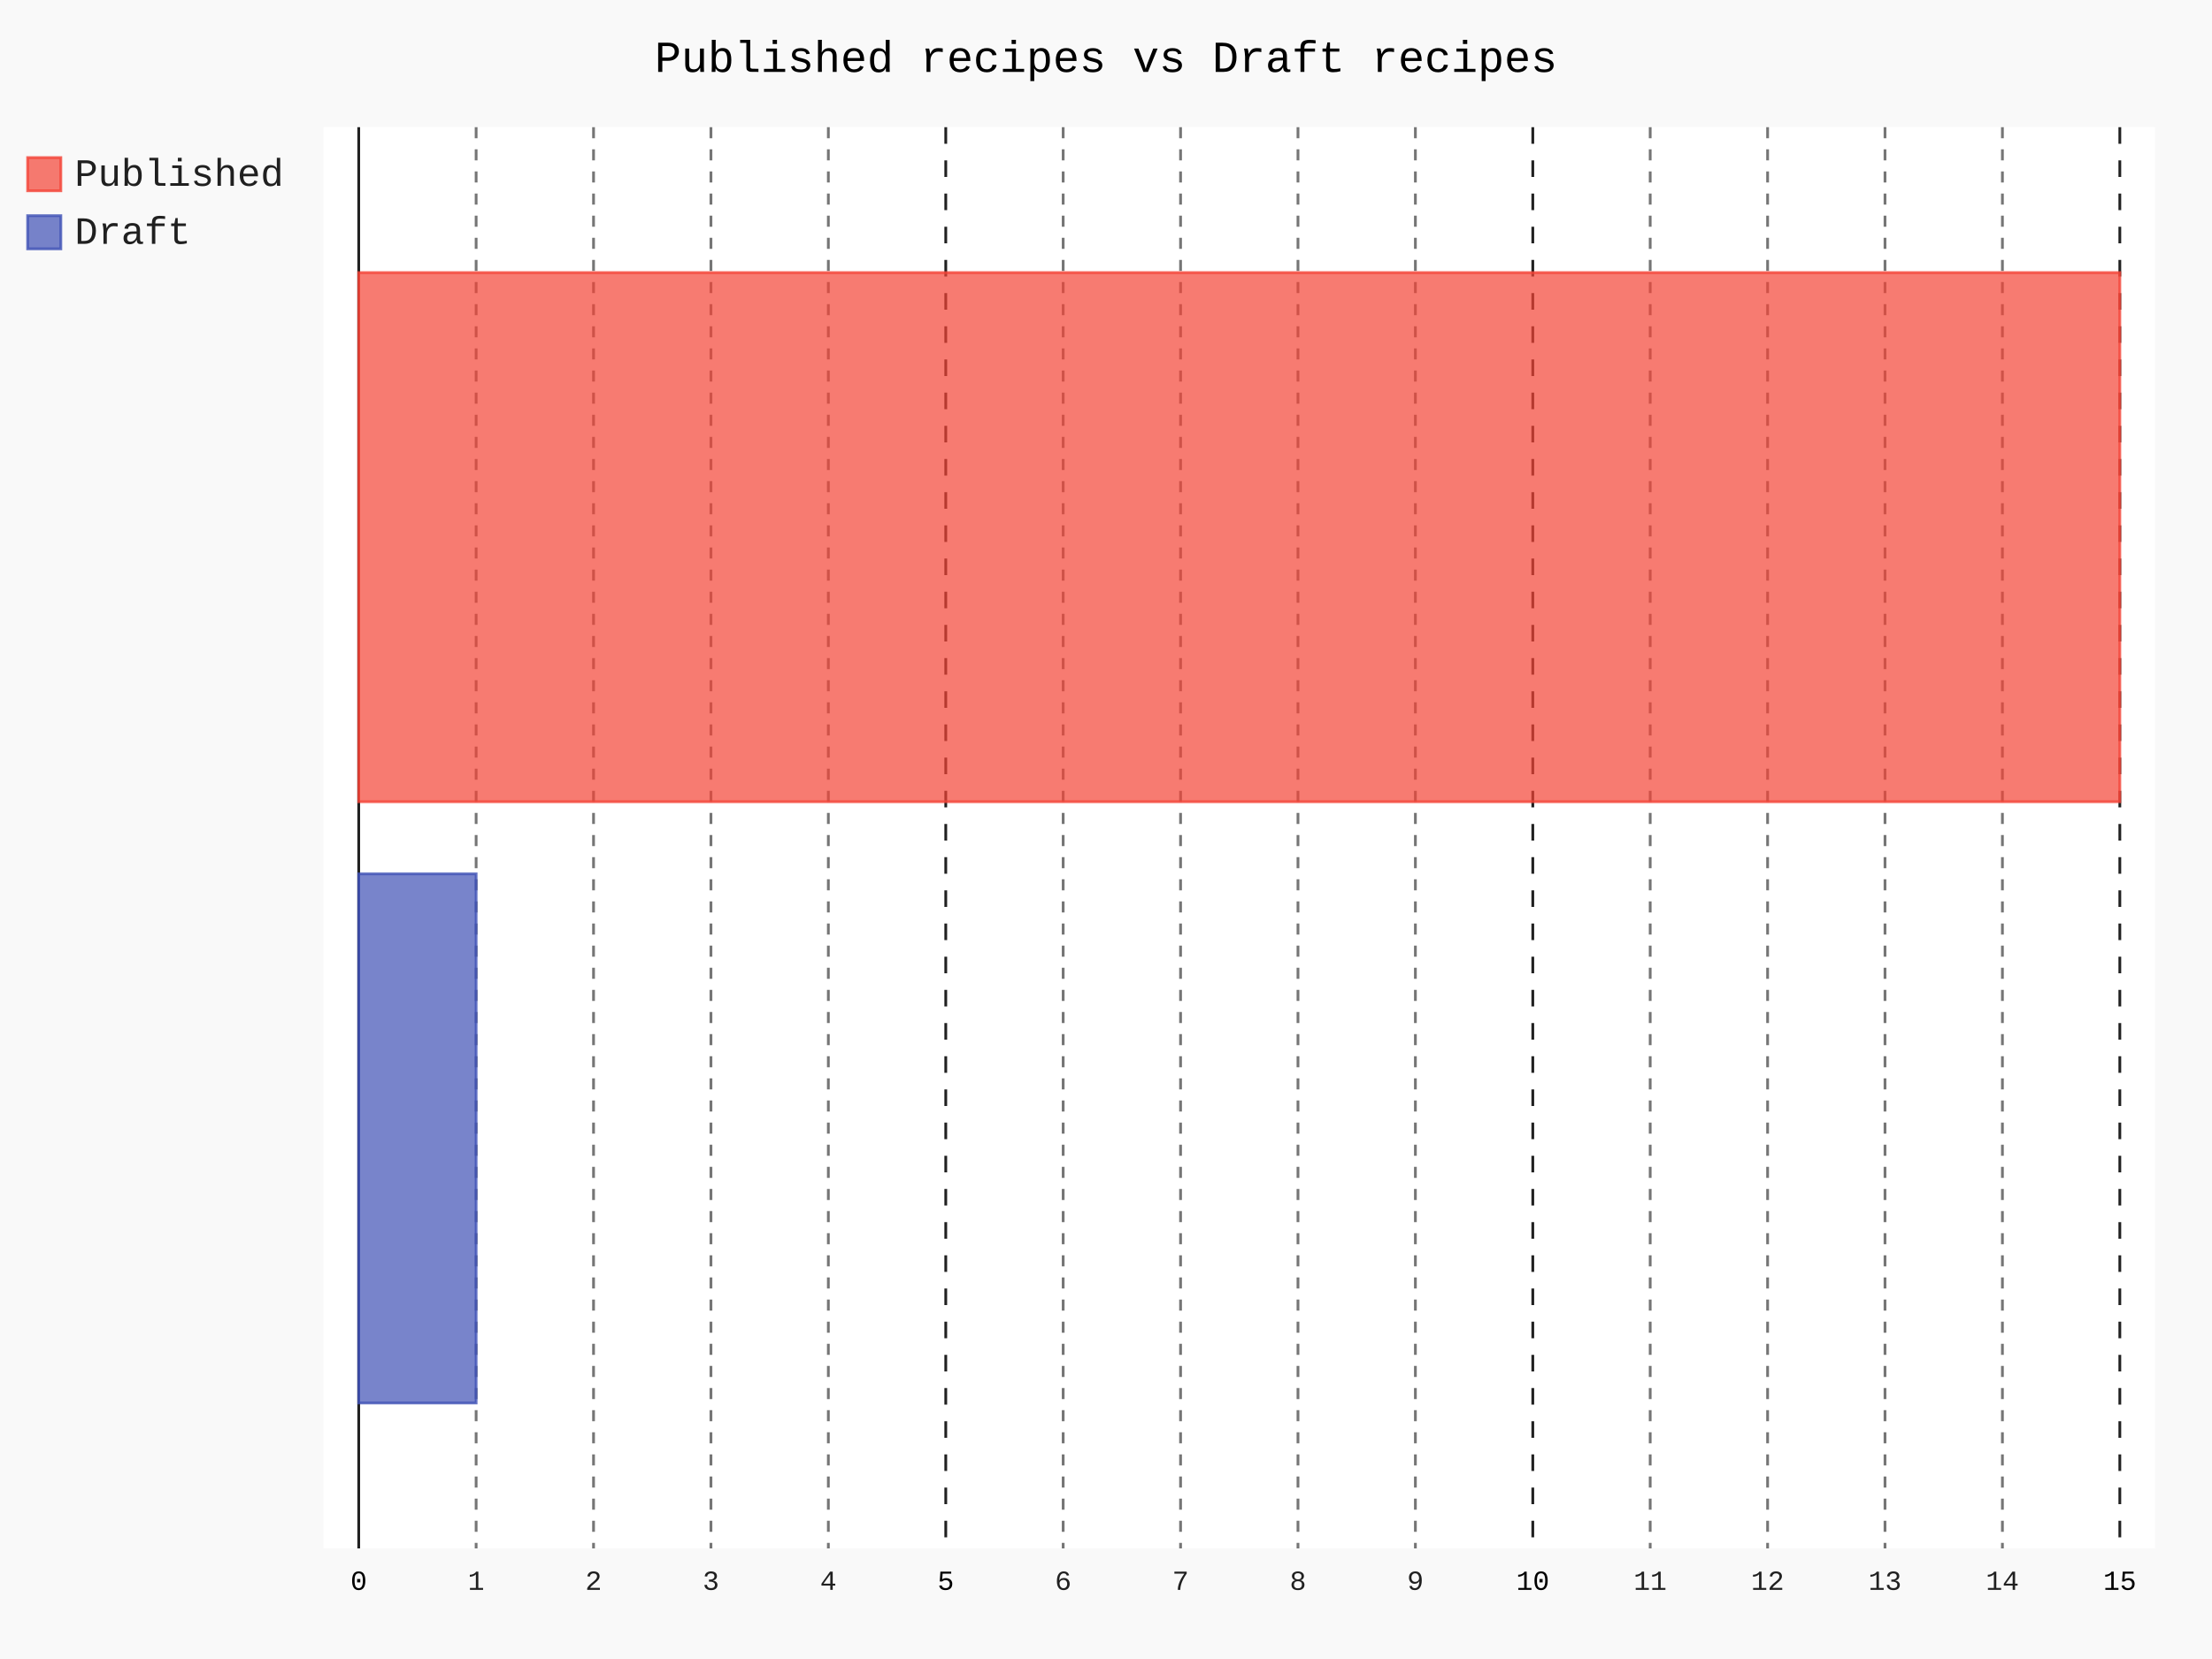
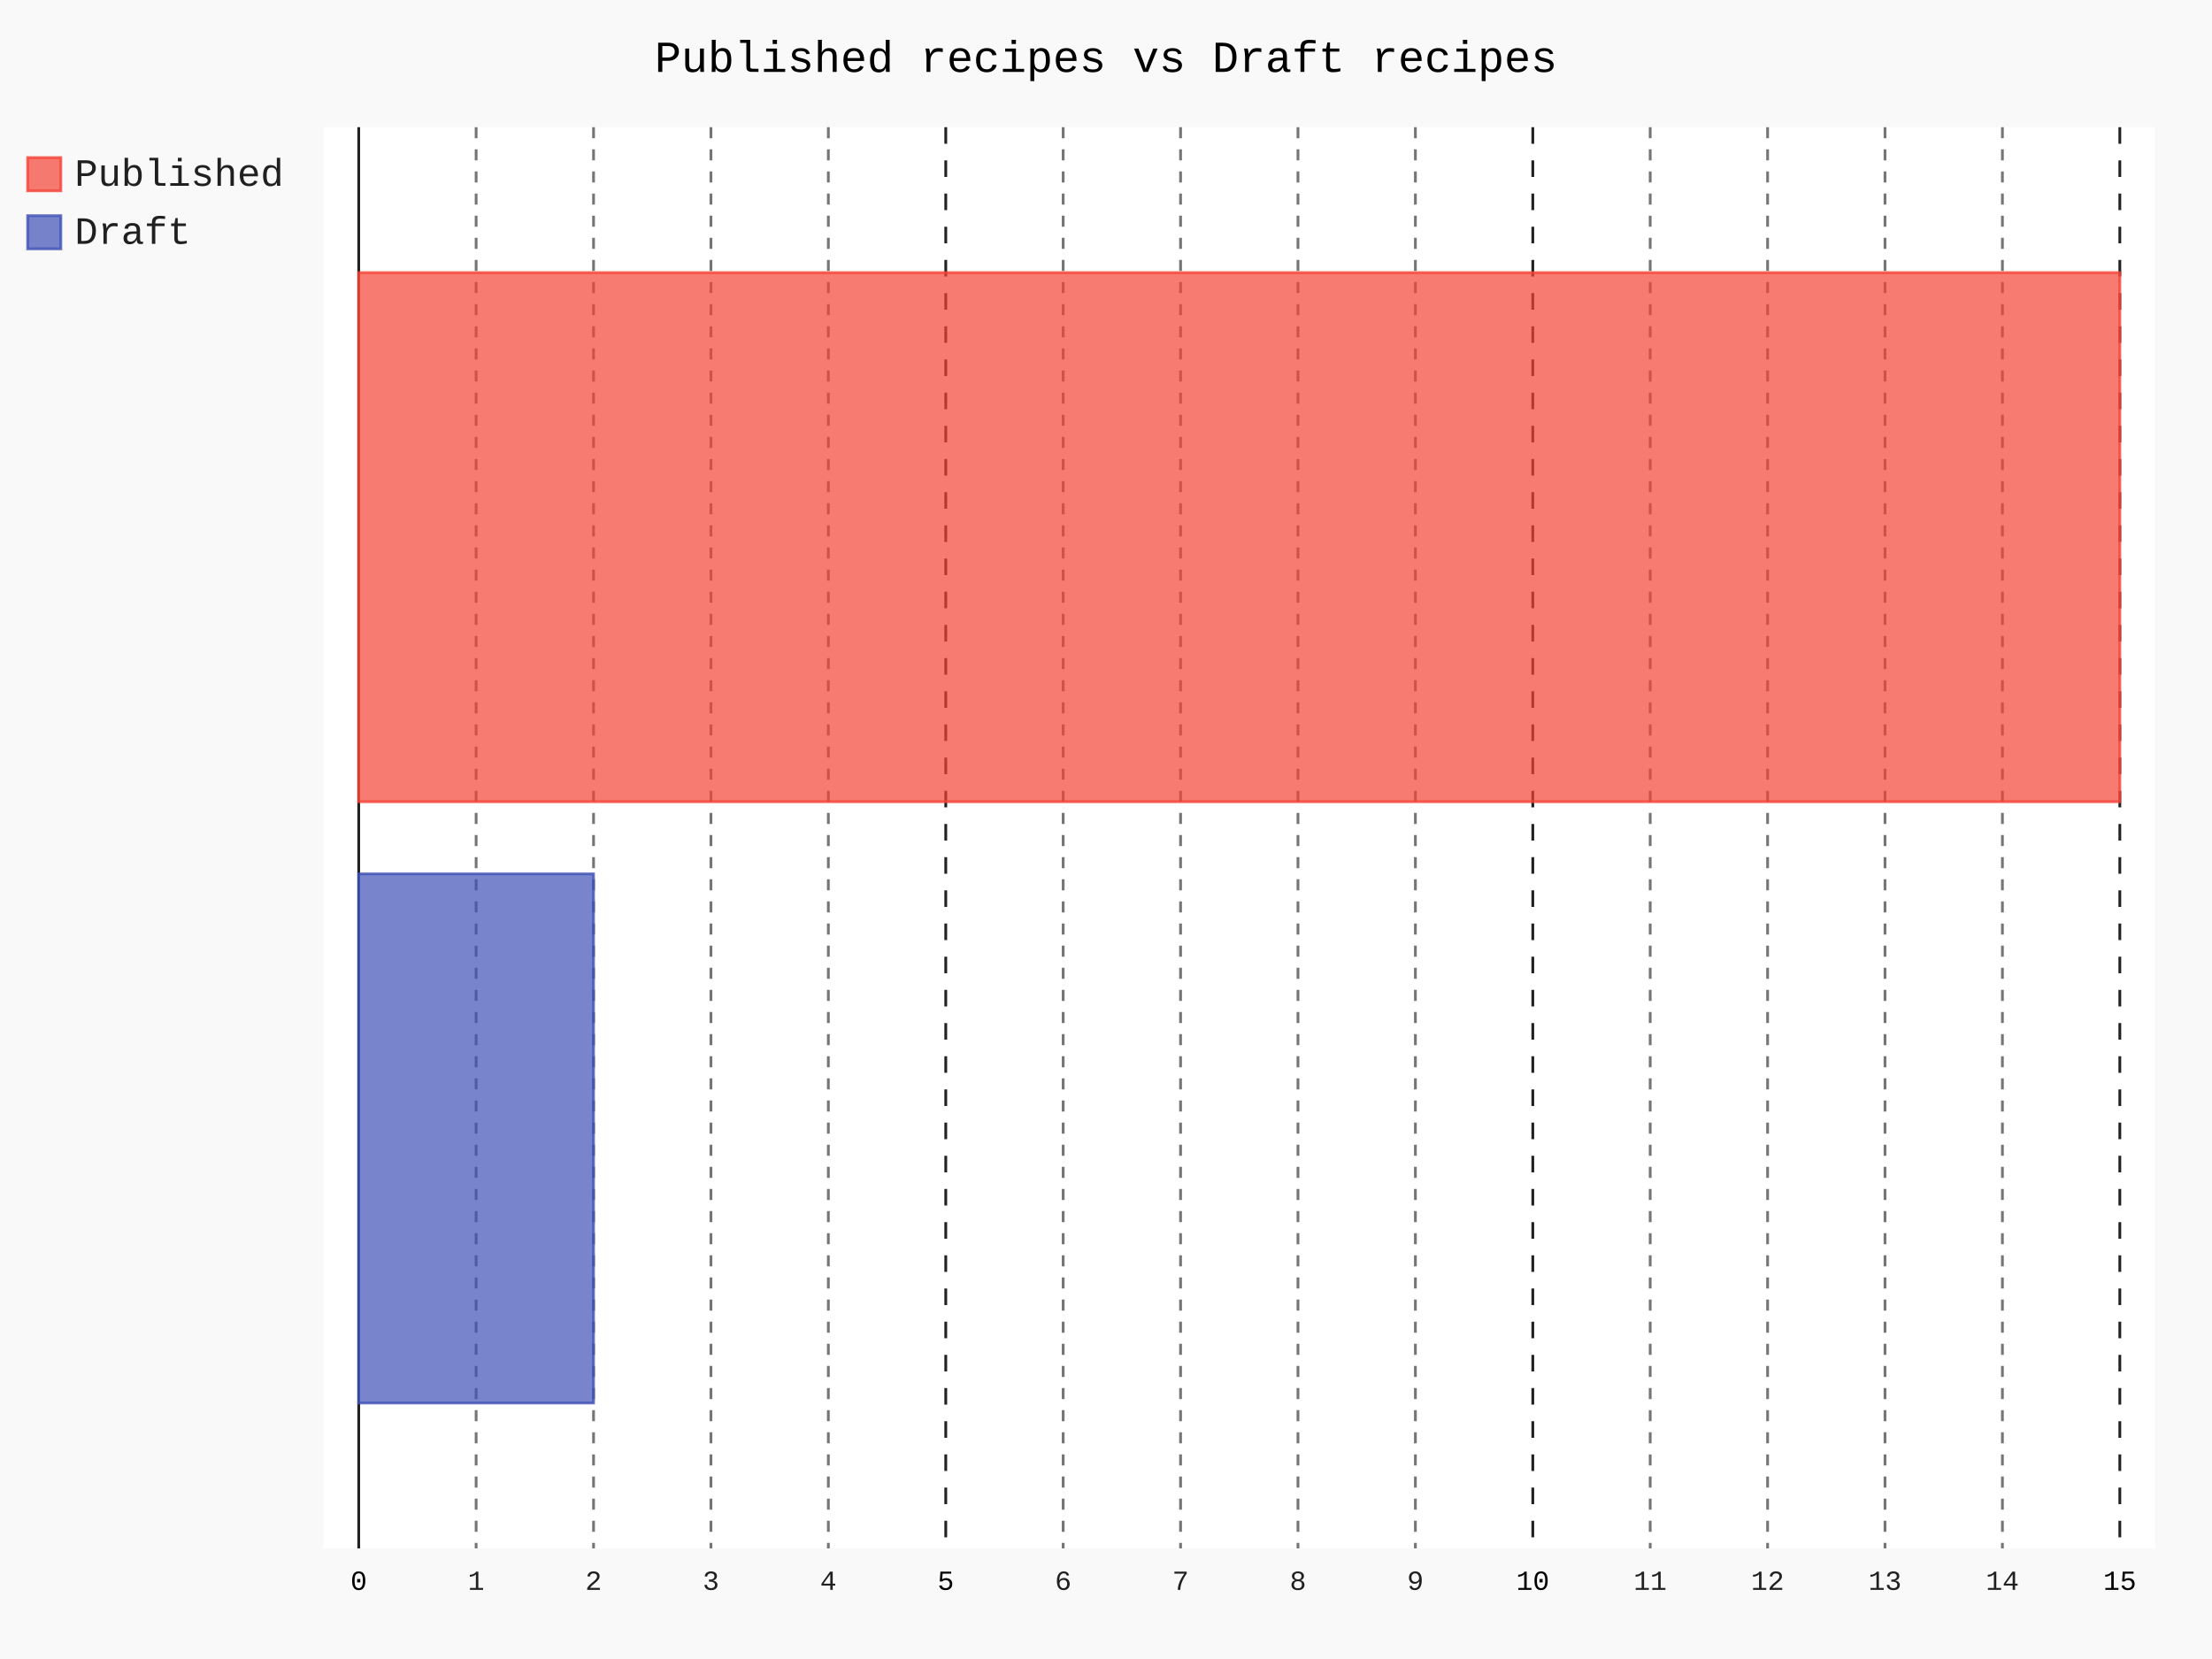
- <svg xmlns="http://www.w3.org/2000/svg" class="pygal-chart" id="chart-f91ec4c2-5b4c-456f-8513-863c687efbbe" viewBox="0 0 800 600">
+ <svg xmlns="http://www.w3.org/2000/svg" class="pygal-chart" id="chart-ca4ebee2-5a39-491e-b264-a409d826bdba" viewBox="0 0 800 600">
  <defs>
-     <style type="text/css">#chart-f91ec4c2-5b4c-456f-8513-863c687efbbe{-webkit-user-select:none;-webkit-font-smoothing:antialiased;font-family:Consolas,"Liberation Mono",Menlo,Courier,monospace}#chart-f91ec4c2-5b4c-456f-8513-863c687efbbe .title{font-family:Consolas,"Liberation Mono",Menlo,Courier,monospace;font-size:16px}#chart-f91ec4c2-5b4c-456f-8513-863c687efbbe .legends .legend text{font-family:Consolas,"Liberation Mono",Menlo,Courier,monospace;font-size:14px}#chart-f91ec4c2-5b4c-456f-8513-863c687efbbe .axis text{font-family:Consolas,"Liberation Mono",Menlo,Courier,monospace;font-size:10px}#chart-f91ec4c2-5b4c-456f-8513-863c687efbbe .axis text.major{font-family:Consolas,"Liberation Mono",Menlo,Courier,monospace;font-size:10px}#chart-f91ec4c2-5b4c-456f-8513-863c687efbbe .text-overlay text.value{font-family:Consolas,"Liberation Mono",Menlo,Courier,monospace;font-size:16px}#chart-f91ec4c2-5b4c-456f-8513-863c687efbbe .text-overlay text.label{font-family:Consolas,"Liberation Mono",Menlo,Courier,monospace;font-size:10px}#chart-f91ec4c2-5b4c-456f-8513-863c687efbbe .tooltip{font-family:Consolas,"Liberation Mono",Menlo,Courier,monospace;font-size:14px}#chart-f91ec4c2-5b4c-456f-8513-863c687efbbe text.no_data{font-family:Consolas,"Liberation Mono",Menlo,Courier,monospace;font-size:64px}
- #chart-f91ec4c2-5b4c-456f-8513-863c687efbbe{background-color:rgba(249,249,249,1)}#chart-f91ec4c2-5b4c-456f-8513-863c687efbbe path,#chart-f91ec4c2-5b4c-456f-8513-863c687efbbe line,#chart-f91ec4c2-5b4c-456f-8513-863c687efbbe rect,#chart-f91ec4c2-5b4c-456f-8513-863c687efbbe circle{-webkit-transition:150ms;-moz-transition:150ms;transition:150ms}#chart-f91ec4c2-5b4c-456f-8513-863c687efbbe .graph &gt; .background{fill:rgba(249,249,249,1)}#chart-f91ec4c2-5b4c-456f-8513-863c687efbbe .plot &gt; .background{fill:rgba(255,255,255,1)}#chart-f91ec4c2-5b4c-456f-8513-863c687efbbe .graph{fill:rgba(0,0,0,.87)}#chart-f91ec4c2-5b4c-456f-8513-863c687efbbe text.no_data{fill:rgba(0,0,0,1)}#chart-f91ec4c2-5b4c-456f-8513-863c687efbbe .title{fill:rgba(0,0,0,1)}#chart-f91ec4c2-5b4c-456f-8513-863c687efbbe .legends .legend text{fill:rgba(0,0,0,.87)}#chart-f91ec4c2-5b4c-456f-8513-863c687efbbe .legends .legend:hover text{fill:rgba(0,0,0,1)}#chart-f91ec4c2-5b4c-456f-8513-863c687efbbe .axis .line{stroke:rgba(0,0,0,1)}#chart-f91ec4c2-5b4c-456f-8513-863c687efbbe .axis .guide.line{stroke:rgba(0,0,0,.54)}#chart-f91ec4c2-5b4c-456f-8513-863c687efbbe .axis .major.line{stroke:rgba(0,0,0,.87)}#chart-f91ec4c2-5b4c-456f-8513-863c687efbbe .axis text.major{fill:rgba(0,0,0,1)}#chart-f91ec4c2-5b4c-456f-8513-863c687efbbe .axis.y .guides:hover .guide.line,#chart-f91ec4c2-5b4c-456f-8513-863c687efbbe .line-graph .axis.x .guides:hover .guide.line,#chart-f91ec4c2-5b4c-456f-8513-863c687efbbe .stackedline-graph .axis.x .guides:hover .guide.line,#chart-f91ec4c2-5b4c-456f-8513-863c687efbbe .xy-graph .axis.x .guides:hover .guide.line{stroke:rgba(0,0,0,1)}#chart-f91ec4c2-5b4c-456f-8513-863c687efbbe .axis .guides:hover text{fill:rgba(0,0,0,1)}#chart-f91ec4c2-5b4c-456f-8513-863c687efbbe .reactive{fill-opacity:.7;stroke-opacity:.8}#chart-f91ec4c2-5b4c-456f-8513-863c687efbbe .ci{stroke:rgba(0,0,0,.87)}#chart-f91ec4c2-5b4c-456f-8513-863c687efbbe .reactive.active,#chart-f91ec4c2-5b4c-456f-8513-863c687efbbe .active .reactive{fill-opacity:.8;stroke-opacity:.9;stroke-width:4}#chart-f91ec4c2-5b4c-456f-8513-863c687efbbe .ci .reactive.active{stroke-width:1.5}#chart-f91ec4c2-5b4c-456f-8513-863c687efbbe .series text{fill:rgba(0,0,0,1)}#chart-f91ec4c2-5b4c-456f-8513-863c687efbbe .tooltip rect{fill:rgba(255,255,255,1);stroke:rgba(0,0,0,1);-webkit-transition:opacity 150ms;-moz-transition:opacity 150ms;transition:opacity 150ms}#chart-f91ec4c2-5b4c-456f-8513-863c687efbbe .tooltip .label{fill:rgba(0,0,0,.87)}#chart-f91ec4c2-5b4c-456f-8513-863c687efbbe .tooltip .label{fill:rgba(0,0,0,.87)}#chart-f91ec4c2-5b4c-456f-8513-863c687efbbe .tooltip .legend{font-size:.8em;fill:rgba(0,0,0,.54)}#chart-f91ec4c2-5b4c-456f-8513-863c687efbbe .tooltip .x_label{font-size:.6em;fill:rgba(0,0,0,1)}#chart-f91ec4c2-5b4c-456f-8513-863c687efbbe .tooltip .xlink{font-size:.5em;text-decoration:underline}#chart-f91ec4c2-5b4c-456f-8513-863c687efbbe .tooltip .value{font-size:1.5em}#chart-f91ec4c2-5b4c-456f-8513-863c687efbbe .bound{font-size:.5em}#chart-f91ec4c2-5b4c-456f-8513-863c687efbbe .max-value{font-size:.75em;fill:rgba(0,0,0,.54)}#chart-f91ec4c2-5b4c-456f-8513-863c687efbbe .map-element{fill:rgba(255,255,255,1);stroke:rgba(0,0,0,.54) !important}#chart-f91ec4c2-5b4c-456f-8513-863c687efbbe .map-element .reactive{fill-opacity:inherit;stroke-opacity:inherit}#chart-f91ec4c2-5b4c-456f-8513-863c687efbbe .color-0,#chart-f91ec4c2-5b4c-456f-8513-863c687efbbe .color-0 a:visited{stroke:#F44336;fill:#F44336}#chart-f91ec4c2-5b4c-456f-8513-863c687efbbe .color-1,#chart-f91ec4c2-5b4c-456f-8513-863c687efbbe .color-1 a:visited{stroke:#3F51B5;fill:#3F51B5}#chart-f91ec4c2-5b4c-456f-8513-863c687efbbe .text-overlay .color-0 text{fill:black}#chart-f91ec4c2-5b4c-456f-8513-863c687efbbe .text-overlay .color-1 text{fill:black}
- #chart-f91ec4c2-5b4c-456f-8513-863c687efbbe text.no_data{text-anchor:middle}#chart-f91ec4c2-5b4c-456f-8513-863c687efbbe .guide.line{fill:none}#chart-f91ec4c2-5b4c-456f-8513-863c687efbbe .centered{text-anchor:middle}#chart-f91ec4c2-5b4c-456f-8513-863c687efbbe .title{text-anchor:middle}#chart-f91ec4c2-5b4c-456f-8513-863c687efbbe .legends .legend text{fill-opacity:1}#chart-f91ec4c2-5b4c-456f-8513-863c687efbbe .axis.x text{text-anchor:middle}#chart-f91ec4c2-5b4c-456f-8513-863c687efbbe .axis.x:not(.web) text[transform]{text-anchor:start}#chart-f91ec4c2-5b4c-456f-8513-863c687efbbe .axis.x:not(.web) text[transform].backwards{text-anchor:end}#chart-f91ec4c2-5b4c-456f-8513-863c687efbbe .axis.y text{text-anchor:end}#chart-f91ec4c2-5b4c-456f-8513-863c687efbbe .axis.y text[transform].backwards{text-anchor:start}#chart-f91ec4c2-5b4c-456f-8513-863c687efbbe .axis.y2 text{text-anchor:start}#chart-f91ec4c2-5b4c-456f-8513-863c687efbbe .axis.y2 text[transform].backwards{text-anchor:end}#chart-f91ec4c2-5b4c-456f-8513-863c687efbbe .axis .guide.line{stroke-dasharray:4,4}#chart-f91ec4c2-5b4c-456f-8513-863c687efbbe .axis .major.guide.line{stroke-dasharray:6,6}#chart-f91ec4c2-5b4c-456f-8513-863c687efbbe .horizontal .axis.y .guide.line,#chart-f91ec4c2-5b4c-456f-8513-863c687efbbe .horizontal .axis.y2 .guide.line,#chart-f91ec4c2-5b4c-456f-8513-863c687efbbe .vertical .axis.x .guide.line{opacity:0}#chart-f91ec4c2-5b4c-456f-8513-863c687efbbe .horizontal .axis.always_show .guide.line,#chart-f91ec4c2-5b4c-456f-8513-863c687efbbe .vertical .axis.always_show .guide.line{opacity:1 !important}#chart-f91ec4c2-5b4c-456f-8513-863c687efbbe .axis.y .guides:hover .guide.line,#chart-f91ec4c2-5b4c-456f-8513-863c687efbbe .axis.y2 .guides:hover .guide.line,#chart-f91ec4c2-5b4c-456f-8513-863c687efbbe .axis.x .guides:hover .guide.line{opacity:1}#chart-f91ec4c2-5b4c-456f-8513-863c687efbbe .axis .guides:hover text{opacity:1}#chart-f91ec4c2-5b4c-456f-8513-863c687efbbe .nofill{fill:none}#chart-f91ec4c2-5b4c-456f-8513-863c687efbbe .subtle-fill{fill-opacity:.2}#chart-f91ec4c2-5b4c-456f-8513-863c687efbbe .dot{stroke-width:1px;fill-opacity:1}#chart-f91ec4c2-5b4c-456f-8513-863c687efbbe .dot.active{stroke-width:5px}#chart-f91ec4c2-5b4c-456f-8513-863c687efbbe .dot.negative{fill:transparent}#chart-f91ec4c2-5b4c-456f-8513-863c687efbbe text,#chart-f91ec4c2-5b4c-456f-8513-863c687efbbe tspan{stroke:none !important}#chart-f91ec4c2-5b4c-456f-8513-863c687efbbe .series text.active{opacity:1}#chart-f91ec4c2-5b4c-456f-8513-863c687efbbe .tooltip rect{fill-opacity:.95;stroke-width:.5}#chart-f91ec4c2-5b4c-456f-8513-863c687efbbe .tooltip text{fill-opacity:1}#chart-f91ec4c2-5b4c-456f-8513-863c687efbbe .showable{visibility:hidden}#chart-f91ec4c2-5b4c-456f-8513-863c687efbbe .showable.shown{visibility:visible}#chart-f91ec4c2-5b4c-456f-8513-863c687efbbe .gauge-background{fill:rgba(229,229,229,1);stroke:none}#chart-f91ec4c2-5b4c-456f-8513-863c687efbbe .bg-lines{stroke:rgba(249,249,249,1);stroke-width:2px}</style>
+     <style type="text/css">#chart-ca4ebee2-5a39-491e-b264-a409d826bdba{-webkit-user-select:none;-webkit-font-smoothing:antialiased;font-family:Consolas,"Liberation Mono",Menlo,Courier,monospace}#chart-ca4ebee2-5a39-491e-b264-a409d826bdba .title{font-family:Consolas,"Liberation Mono",Menlo,Courier,monospace;font-size:16px}#chart-ca4ebee2-5a39-491e-b264-a409d826bdba .legends .legend text{font-family:Consolas,"Liberation Mono",Menlo,Courier,monospace;font-size:14px}#chart-ca4ebee2-5a39-491e-b264-a409d826bdba .axis text{font-family:Consolas,"Liberation Mono",Menlo,Courier,monospace;font-size:10px}#chart-ca4ebee2-5a39-491e-b264-a409d826bdba .axis text.major{font-family:Consolas,"Liberation Mono",Menlo,Courier,monospace;font-size:10px}#chart-ca4ebee2-5a39-491e-b264-a409d826bdba .text-overlay text.value{font-family:Consolas,"Liberation Mono",Menlo,Courier,monospace;font-size:16px}#chart-ca4ebee2-5a39-491e-b264-a409d826bdba .text-overlay text.label{font-family:Consolas,"Liberation Mono",Menlo,Courier,monospace;font-size:10px}#chart-ca4ebee2-5a39-491e-b264-a409d826bdba .tooltip{font-family:Consolas,"Liberation Mono",Menlo,Courier,monospace;font-size:14px}#chart-ca4ebee2-5a39-491e-b264-a409d826bdba text.no_data{font-family:Consolas,"Liberation Mono",Menlo,Courier,monospace;font-size:64px}
+ #chart-ca4ebee2-5a39-491e-b264-a409d826bdba{background-color:rgba(249,249,249,1)}#chart-ca4ebee2-5a39-491e-b264-a409d826bdba path,#chart-ca4ebee2-5a39-491e-b264-a409d826bdba line,#chart-ca4ebee2-5a39-491e-b264-a409d826bdba rect,#chart-ca4ebee2-5a39-491e-b264-a409d826bdba circle{-webkit-transition:150ms;-moz-transition:150ms;transition:150ms}#chart-ca4ebee2-5a39-491e-b264-a409d826bdba .graph &gt; .background{fill:rgba(249,249,249,1)}#chart-ca4ebee2-5a39-491e-b264-a409d826bdba .plot &gt; .background{fill:rgba(255,255,255,1)}#chart-ca4ebee2-5a39-491e-b264-a409d826bdba .graph{fill:rgba(0,0,0,.87)}#chart-ca4ebee2-5a39-491e-b264-a409d826bdba text.no_data{fill:rgba(0,0,0,1)}#chart-ca4ebee2-5a39-491e-b264-a409d826bdba .title{fill:rgba(0,0,0,1)}#chart-ca4ebee2-5a39-491e-b264-a409d826bdba .legends .legend text{fill:rgba(0,0,0,.87)}#chart-ca4ebee2-5a39-491e-b264-a409d826bdba .legends .legend:hover text{fill:rgba(0,0,0,1)}#chart-ca4ebee2-5a39-491e-b264-a409d826bdba .axis .line{stroke:rgba(0,0,0,1)}#chart-ca4ebee2-5a39-491e-b264-a409d826bdba .axis .guide.line{stroke:rgba(0,0,0,.54)}#chart-ca4ebee2-5a39-491e-b264-a409d826bdba .axis .major.line{stroke:rgba(0,0,0,.87)}#chart-ca4ebee2-5a39-491e-b264-a409d826bdba .axis text.major{fill:rgba(0,0,0,1)}#chart-ca4ebee2-5a39-491e-b264-a409d826bdba .axis.y .guides:hover .guide.line,#chart-ca4ebee2-5a39-491e-b264-a409d826bdba .line-graph .axis.x .guides:hover .guide.line,#chart-ca4ebee2-5a39-491e-b264-a409d826bdba .stackedline-graph .axis.x .guides:hover .guide.line,#chart-ca4ebee2-5a39-491e-b264-a409d826bdba .xy-graph .axis.x .guides:hover .guide.line{stroke:rgba(0,0,0,1)}#chart-ca4ebee2-5a39-491e-b264-a409d826bdba .axis .guides:hover text{fill:rgba(0,0,0,1)}#chart-ca4ebee2-5a39-491e-b264-a409d826bdba .reactive{fill-opacity:.7;stroke-opacity:.8}#chart-ca4ebee2-5a39-491e-b264-a409d826bdba .ci{stroke:rgba(0,0,0,.87)}#chart-ca4ebee2-5a39-491e-b264-a409d826bdba .reactive.active,#chart-ca4ebee2-5a39-491e-b264-a409d826bdba .active .reactive{fill-opacity:.8;stroke-opacity:.9;stroke-width:4}#chart-ca4ebee2-5a39-491e-b264-a409d826bdba .ci .reactive.active{stroke-width:1.5}#chart-ca4ebee2-5a39-491e-b264-a409d826bdba .series text{fill:rgba(0,0,0,1)}#chart-ca4ebee2-5a39-491e-b264-a409d826bdba .tooltip rect{fill:rgba(255,255,255,1);stroke:rgba(0,0,0,1);-webkit-transition:opacity 150ms;-moz-transition:opacity 150ms;transition:opacity 150ms}#chart-ca4ebee2-5a39-491e-b264-a409d826bdba .tooltip .label{fill:rgba(0,0,0,.87)}#chart-ca4ebee2-5a39-491e-b264-a409d826bdba .tooltip .label{fill:rgba(0,0,0,.87)}#chart-ca4ebee2-5a39-491e-b264-a409d826bdba .tooltip .legend{font-size:.8em;fill:rgba(0,0,0,.54)}#chart-ca4ebee2-5a39-491e-b264-a409d826bdba .tooltip .x_label{font-size:.6em;fill:rgba(0,0,0,1)}#chart-ca4ebee2-5a39-491e-b264-a409d826bdba .tooltip .xlink{font-size:.5em;text-decoration:underline}#chart-ca4ebee2-5a39-491e-b264-a409d826bdba .tooltip .value{font-size:1.5em}#chart-ca4ebee2-5a39-491e-b264-a409d826bdba .bound{font-size:.5em}#chart-ca4ebee2-5a39-491e-b264-a409d826bdba .max-value{font-size:.75em;fill:rgba(0,0,0,.54)}#chart-ca4ebee2-5a39-491e-b264-a409d826bdba .map-element{fill:rgba(255,255,255,1);stroke:rgba(0,0,0,.54) !important}#chart-ca4ebee2-5a39-491e-b264-a409d826bdba .map-element .reactive{fill-opacity:inherit;stroke-opacity:inherit}#chart-ca4ebee2-5a39-491e-b264-a409d826bdba .color-0,#chart-ca4ebee2-5a39-491e-b264-a409d826bdba .color-0 a:visited{stroke:#F44336;fill:#F44336}#chart-ca4ebee2-5a39-491e-b264-a409d826bdba .color-1,#chart-ca4ebee2-5a39-491e-b264-a409d826bdba .color-1 a:visited{stroke:#3F51B5;fill:#3F51B5}#chart-ca4ebee2-5a39-491e-b264-a409d826bdba .text-overlay .color-0 text{fill:black}#chart-ca4ebee2-5a39-491e-b264-a409d826bdba .text-overlay .color-1 text{fill:black}
+ #chart-ca4ebee2-5a39-491e-b264-a409d826bdba text.no_data{text-anchor:middle}#chart-ca4ebee2-5a39-491e-b264-a409d826bdba .guide.line{fill:none}#chart-ca4ebee2-5a39-491e-b264-a409d826bdba .centered{text-anchor:middle}#chart-ca4ebee2-5a39-491e-b264-a409d826bdba .title{text-anchor:middle}#chart-ca4ebee2-5a39-491e-b264-a409d826bdba .legends .legend text{fill-opacity:1}#chart-ca4ebee2-5a39-491e-b264-a409d826bdba .axis.x text{text-anchor:middle}#chart-ca4ebee2-5a39-491e-b264-a409d826bdba .axis.x:not(.web) text[transform]{text-anchor:start}#chart-ca4ebee2-5a39-491e-b264-a409d826bdba .axis.x:not(.web) text[transform].backwards{text-anchor:end}#chart-ca4ebee2-5a39-491e-b264-a409d826bdba .axis.y text{text-anchor:end}#chart-ca4ebee2-5a39-491e-b264-a409d826bdba .axis.y text[transform].backwards{text-anchor:start}#chart-ca4ebee2-5a39-491e-b264-a409d826bdba .axis.y2 text{text-anchor:start}#chart-ca4ebee2-5a39-491e-b264-a409d826bdba .axis.y2 text[transform].backwards{text-anchor:end}#chart-ca4ebee2-5a39-491e-b264-a409d826bdba .axis .guide.line{stroke-dasharray:4,4}#chart-ca4ebee2-5a39-491e-b264-a409d826bdba .axis .major.guide.line{stroke-dasharray:6,6}#chart-ca4ebee2-5a39-491e-b264-a409d826bdba .horizontal .axis.y .guide.line,#chart-ca4ebee2-5a39-491e-b264-a409d826bdba .horizontal .axis.y2 .guide.line,#chart-ca4ebee2-5a39-491e-b264-a409d826bdba .vertical .axis.x .guide.line{opacity:0}#chart-ca4ebee2-5a39-491e-b264-a409d826bdba .horizontal .axis.always_show .guide.line,#chart-ca4ebee2-5a39-491e-b264-a409d826bdba .vertical .axis.always_show .guide.line{opacity:1 !important}#chart-ca4ebee2-5a39-491e-b264-a409d826bdba .axis.y .guides:hover .guide.line,#chart-ca4ebee2-5a39-491e-b264-a409d826bdba .axis.y2 .guides:hover .guide.line,#chart-ca4ebee2-5a39-491e-b264-a409d826bdba .axis.x .guides:hover .guide.line{opacity:1}#chart-ca4ebee2-5a39-491e-b264-a409d826bdba .axis .guides:hover text{opacity:1}#chart-ca4ebee2-5a39-491e-b264-a409d826bdba .nofill{fill:none}#chart-ca4ebee2-5a39-491e-b264-a409d826bdba .subtle-fill{fill-opacity:.2}#chart-ca4ebee2-5a39-491e-b264-a409d826bdba .dot{stroke-width:1px;fill-opacity:1}#chart-ca4ebee2-5a39-491e-b264-a409d826bdba .dot.active{stroke-width:5px}#chart-ca4ebee2-5a39-491e-b264-a409d826bdba .dot.negative{fill:transparent}#chart-ca4ebee2-5a39-491e-b264-a409d826bdba text,#chart-ca4ebee2-5a39-491e-b264-a409d826bdba tspan{stroke:none !important}#chart-ca4ebee2-5a39-491e-b264-a409d826bdba .series text.active{opacity:1}#chart-ca4ebee2-5a39-491e-b264-a409d826bdba .tooltip rect{fill-opacity:.95;stroke-width:.5}#chart-ca4ebee2-5a39-491e-b264-a409d826bdba .tooltip text{fill-opacity:1}#chart-ca4ebee2-5a39-491e-b264-a409d826bdba .showable{visibility:hidden}#chart-ca4ebee2-5a39-491e-b264-a409d826bdba .showable.shown{visibility:visible}#chart-ca4ebee2-5a39-491e-b264-a409d826bdba .gauge-background{fill:rgba(229,229,229,1);stroke:none}#chart-ca4ebee2-5a39-491e-b264-a409d826bdba .bg-lines{stroke:rgba(249,249,249,1);stroke-width:2px}</style>
  </defs>
  <g class="graph horizontalbar-graph horizontal">
    <rect class="background" height="600" width="800" x="0" y="0" />
    <g class="plot" transform="translate(117, 46)">
      <rect class="background" height="514" width="662.4" x="0" y="0" />
      <g class="axis x always_show">
        <g class="guides">
          <path class="axis major line" d="M12.738 0 v514" />
          <text class="major" x="12.738" y="529.0">0</text>
        </g>
        <g class="guides">
          <path class="guide line" d="M55.2 0 v514" />
          <text class="" x="55.2" y="529.0">1</text>
        </g>
        <g class="guides">
          <path class="guide line" d="M97.662 0 v514" />
          <text class="" x="97.662" y="529.0">2</text>
        </g>
        <g class="guides">
          <path class="guide line" d="M140.123 0 v514" />
          <text class="" x="140.123" y="529.0">3</text>
        </g>
        <g class="guides">
          <path class="guide line" d="M182.585 0 v514" />
          <text class="" x="182.585" y="529.0">4</text>
        </g>
        <g class="guides">
          <path class="major guide line" d="M225.046 0 v514" />
          <text class="major" x="225.046" y="529.0">5</text>
        </g>
        <g class="guides">
          <path class="guide line" d="M267.508 0 v514" />
          <text class="" x="267.508" y="529.0">6</text>
        </g>
        <g class="guides">
          <path class="guide line" d="M309.969 0 v514" />
          <text class="" x="309.969" y="529.0">7</text>
        </g>
        <g class="guides">
          <path class="guide line" d="M352.431 0 v514" />
          <text class="" x="352.431" y="529.0">8</text>
        </g>
        <g class="guides">
          <path class="guide line" d="M394.892 0 v514" />
          <text class="" x="394.892" y="529.0">9</text>
        </g>
        <g class="guides">
          <path class="major guide line" d="M437.354 0 v514" />
          <text class="major" x="437.354" y="529.0">10</text>
        </g>
        <g class="guides">
          <path class="guide line" d="M479.815 0 v514" />
          <text class="" x="479.815" y="529.0">11</text>
        </g>
        <g class="guides">
          <path class="guide line" d="M522.277 0 v514" />
          <text class="" x="522.277" y="529.0">12</text>
        </g>
        <g class="guides">
          <path class="guide line" d="M564.738 0 v514" />
          <text class="" x="564.738" y="529.0">13</text>
        </g>
        <g class="guides">
          <path class="guide line" d="M607.2 0 v514" />
          <text class="" x="607.2" y="529.0">14</text>
        </g>
        <g class="guides">
          <path class="major guide line" d="M649.662 0 v514" />
          <text class="major" x="649.662" y="529.0">15</text>
        </g>
      </g>
      <g class="series serie-1 color-1">
        <g class="bars">
          <g class="bar">
-             <rect class="rect reactive tooltip-trigger" height="191.366" rx="0" ry="0" width="42.462" x="12.738" y="270.048" />
+             <rect class="rect reactive tooltip-trigger" height="191.366" rx="0" ry="0" width="84.923" x="12.738" y="270.048" />
          </g>
        </g>
      </g>
      <g class="series serie-0 color-0">
        <g class="bars">
          <g class="bar">
            <rect class="rect reactive tooltip-trigger" height="191.366" rx="0" ry="0" width="636.923" x="12.738" y="52.586" />
          </g>
        </g>
      </g>
    </g>
    <g class="titles">
      <text class="title plot_title" x="400.0" y="26">Published recipes vs Draft recipes</text>
    </g>
    <g class="plot overlay" transform="translate(117, 46)">
      <g class="series serie-1 color-1" />
      <g class="series serie-0 color-0" />
    </g>
    <g class="plot text-overlay" transform="translate(117, 46)">
      <g class="series serie-1 color-1" />
      <g class="series serie-0 color-0" />
    </g>
    <g class="plot tooltip-overlay" transform="translate(117, 46)">
      <g class="tooltip" style="opacity: 0" transform="translate(0 0)">
        <rect class="tooltip-box" height="0" rx="0" ry="0" width="0" />
        <g class="text" />
      </g>
    </g>
    <g class="legends" transform="translate(10, 56)">
      <g class="legend reactive activate-serie" id="activate-serie-0">
        <rect class="color-0 reactive" height="12" width="12" x="0.0" y="1.0" />
        <text x="17.0" y="11.2">Published</text>
      </g>
      <g class="legend reactive activate-serie" id="activate-serie-1">
        <rect class="color-1 reactive" height="12" width="12" x="0.0" y="22.0" />
        <text x="17.0" y="32.2">Draft</text>
      </g>
    </g>
    <g class="legends" transform="translate(790, 56)" />
  </g>
</svg>
